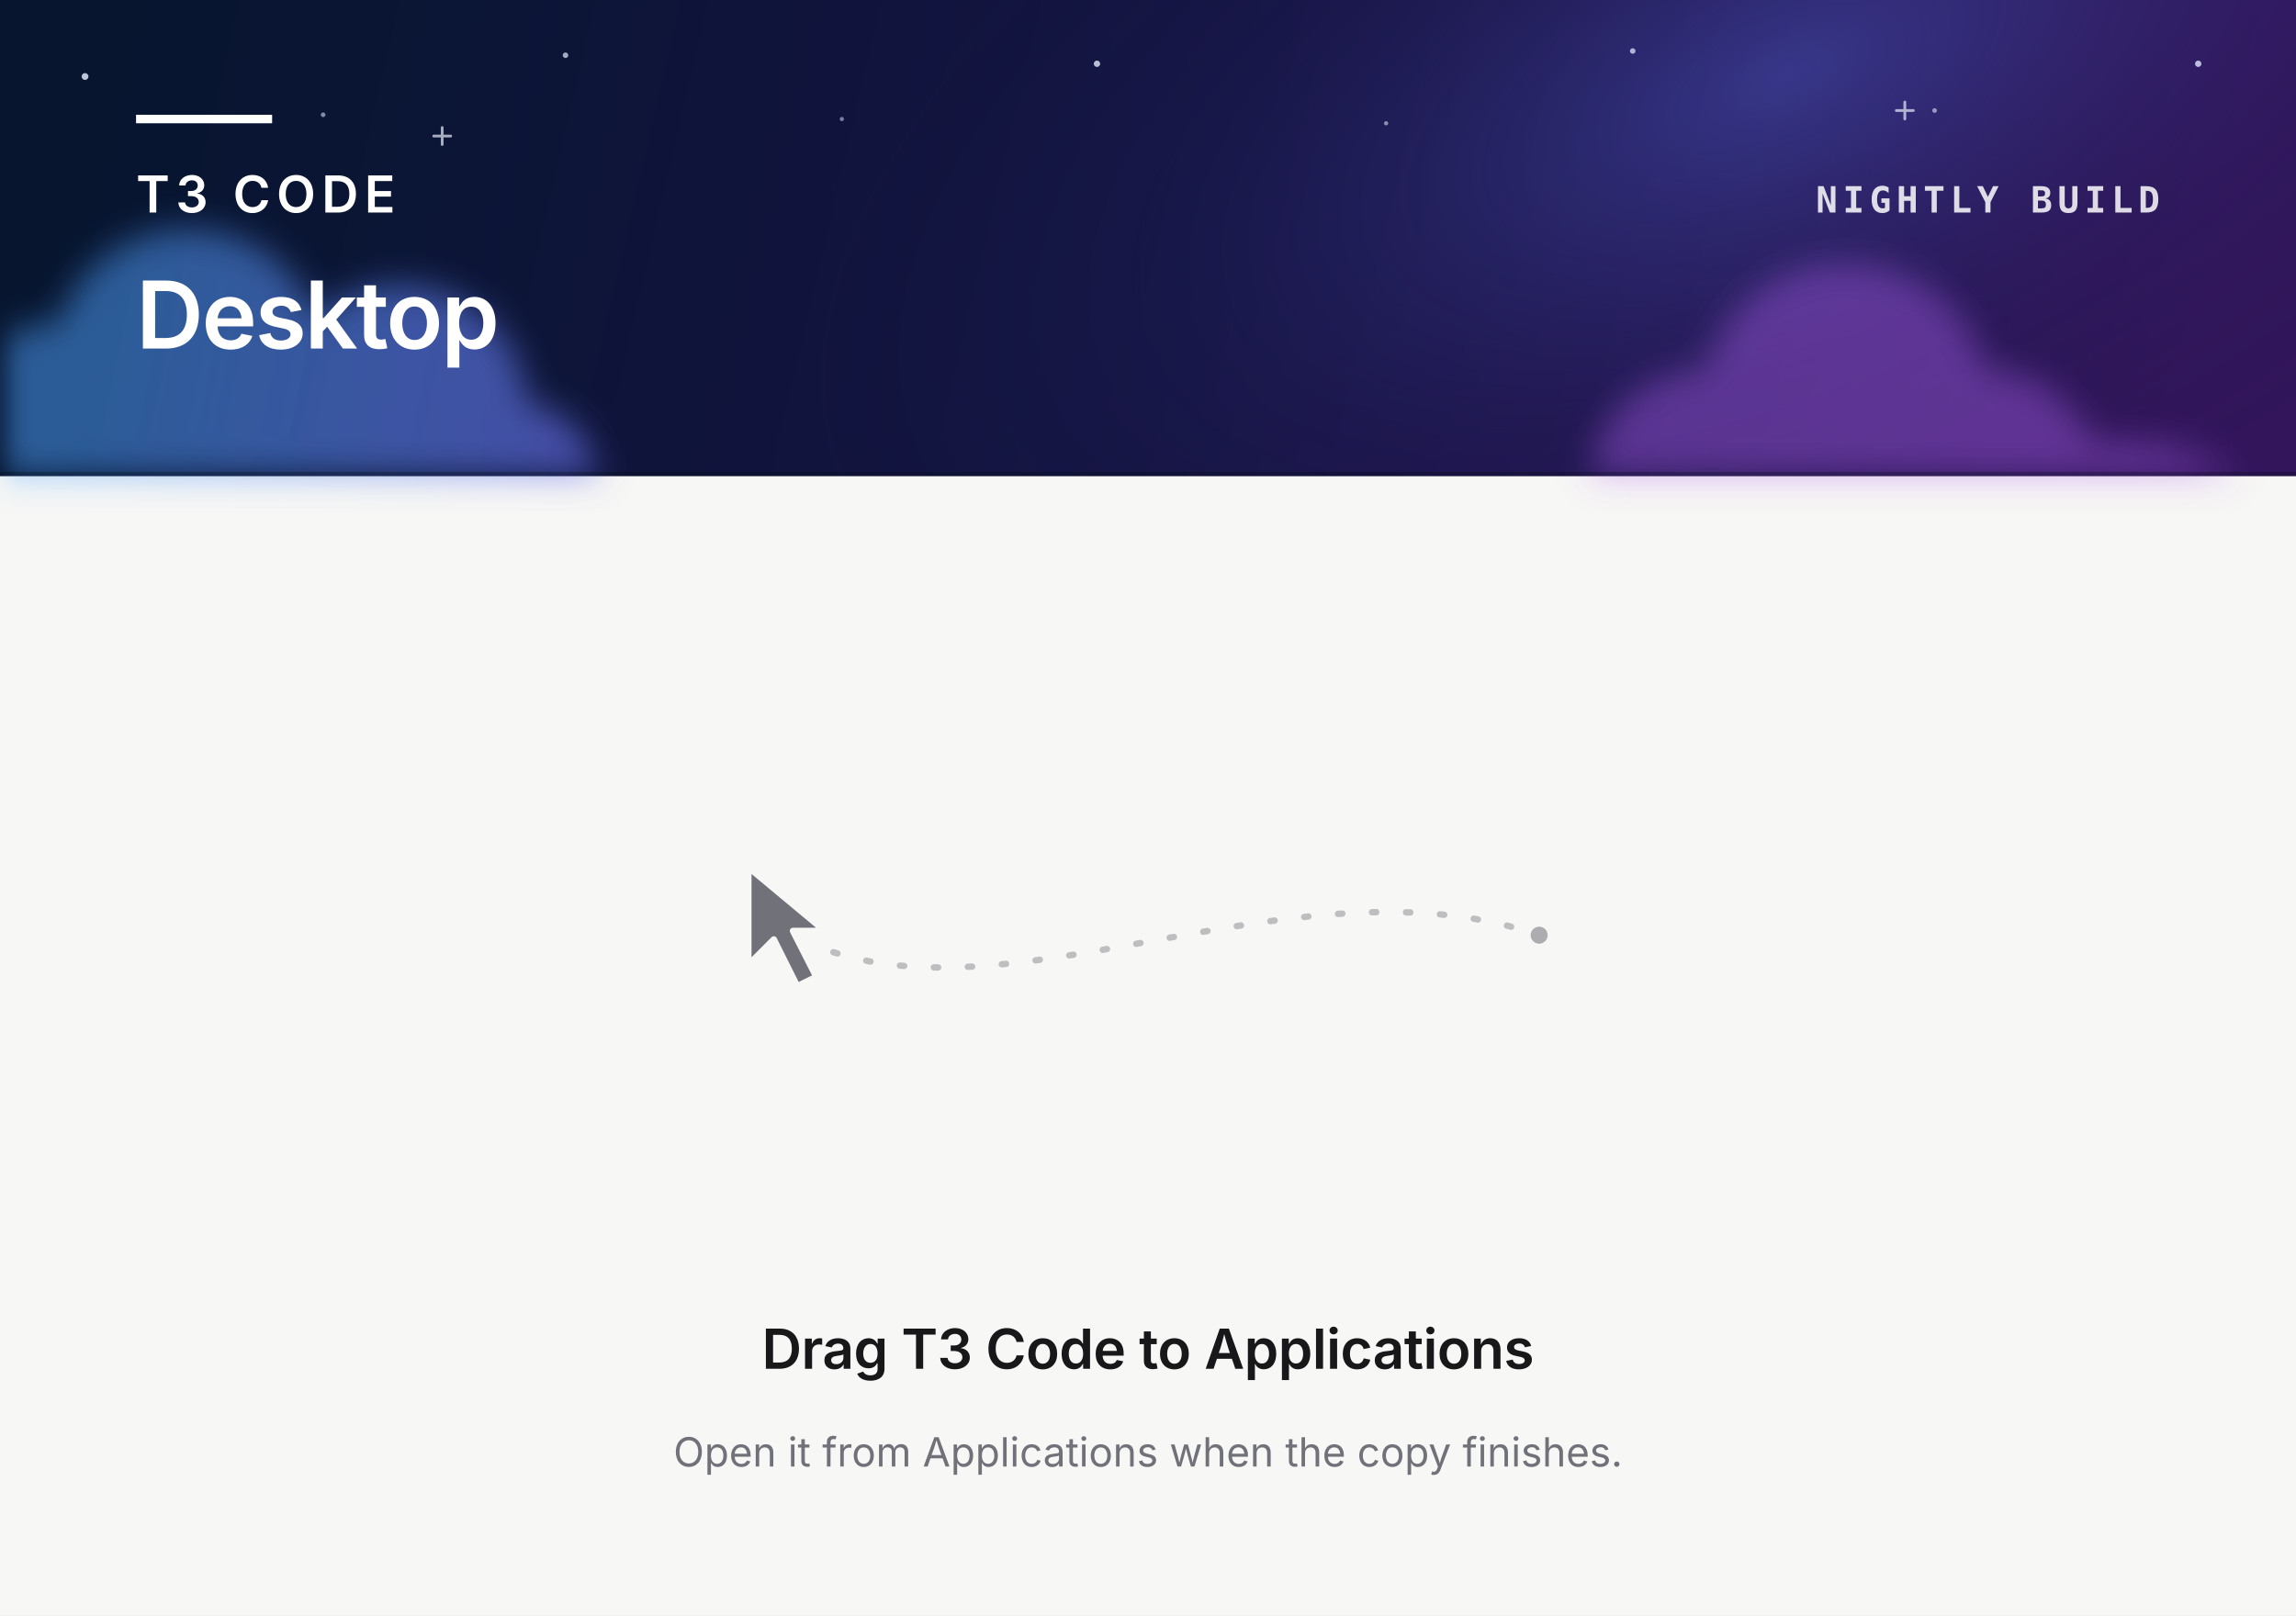
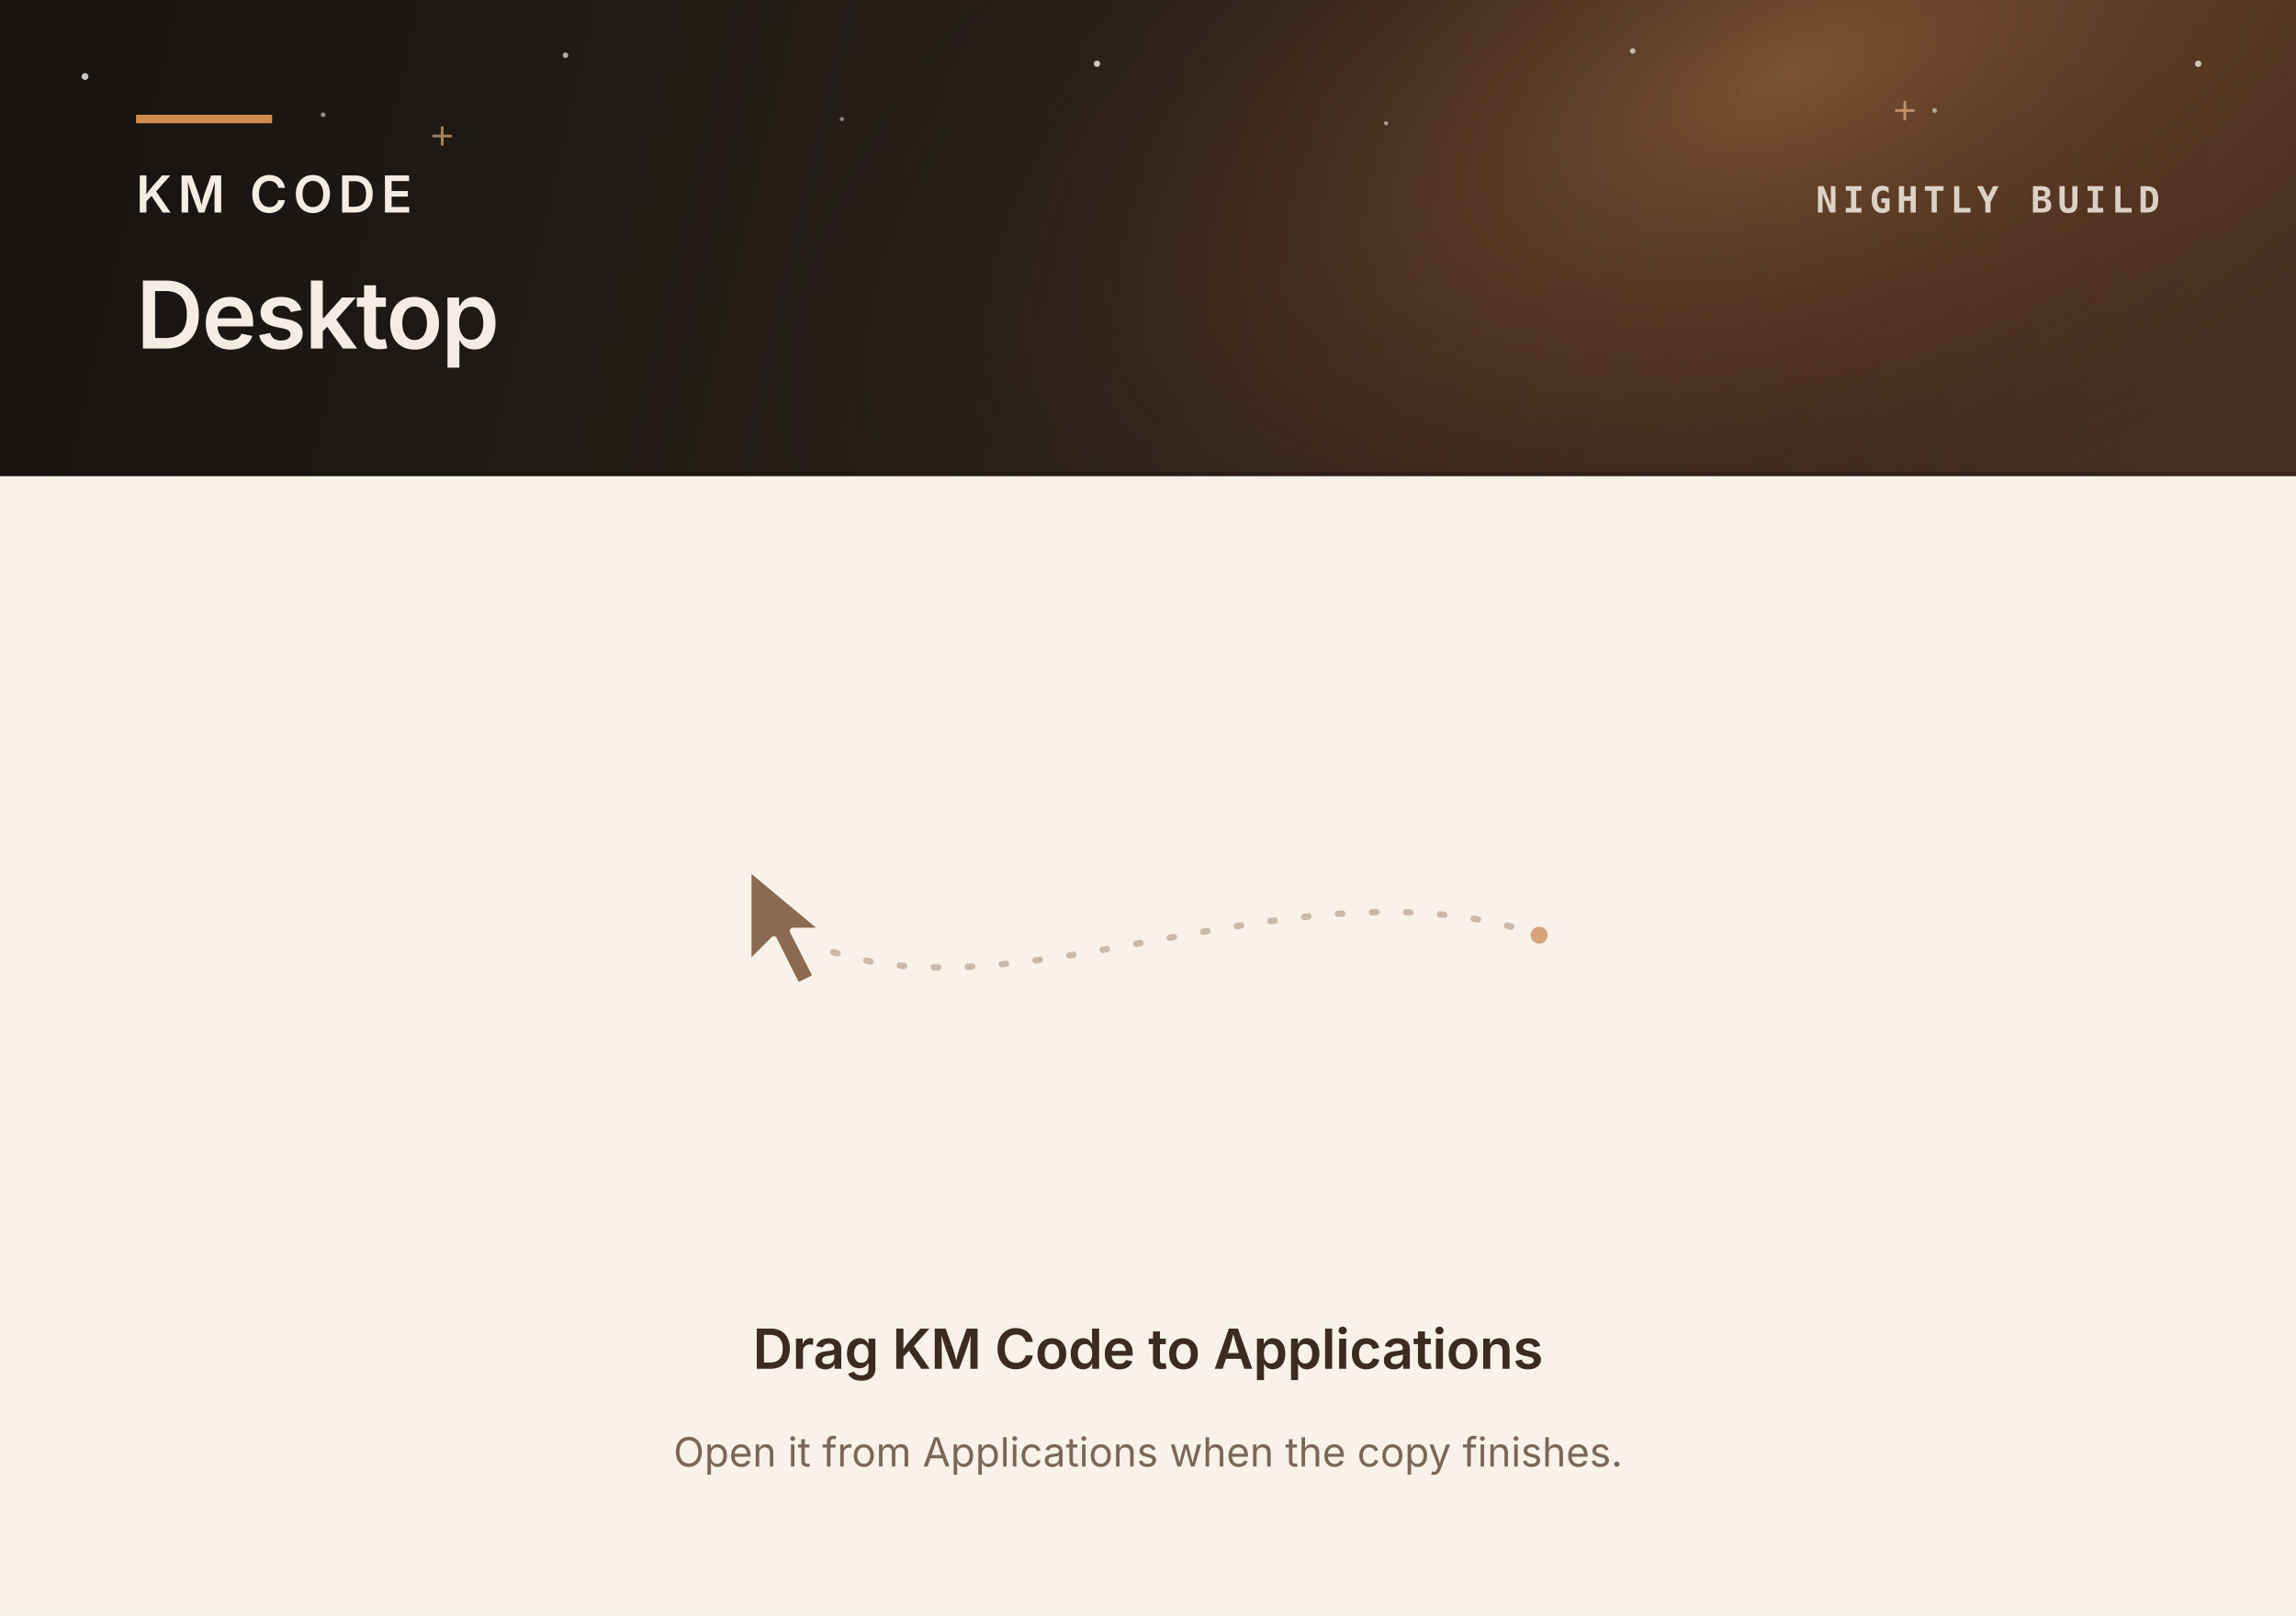
<svg xmlns="http://www.w3.org/2000/svg" width="1080" height="760" viewBox="0 0 540 380" fill="none">
  <defs>
    <linearGradient id="night-sky" x1="28" y1="0" x2="510" y2="112" gradientUnits="userSpaceOnUse">
-       <stop stop-color="#07152F" />
-       <stop offset="0.52" stop-color="#151443" />
-       <stop offset="1" stop-color="#32155B" />
+       <stop stop-color="#171411" />
+       <stop offset="0.52" stop-color="#2A211B" />
+       <stop offset="1" stop-color="#473022" />
    </linearGradient>
    <radialGradient id="night-glow" cx="0" cy="0" r="1" gradientUnits="userSpaceOnUse" gradientTransform="translate(420 18) rotate(157) scale(260 126)">
-       <stop stop-color="#5165D8" stop-opacity="0.42" />
-       <stop offset="0.55" stop-color="#283075" stop-opacity="0.15" />
-       <stop offset="1" stop-color="#111635" stop-opacity="0" />
+       <stop stop-color="#D28B4F" stop-opacity="0.42" />
+       <stop offset="0.55" stop-color="#8A4A24" stop-opacity="0.18" />
+       <stop offset="1" stop-color="#171411" stop-opacity="0" />
    </radialGradient>
-     <linearGradient id="night-cloud" x1="18" y1="62" x2="260" y2="112" gradientUnits="userSpaceOnUse">
-       <stop stop-color="#4EA4FF" stop-opacity="0.5" />
-       <stop offset="0.52" stop-color="#696FEA" stop-opacity="0.62" />
-       <stop offset="1" stop-color="#A85BEA" stop-opacity="0.5" />
-     </linearGradient>
-     <filter id="night-soft" x="-24" y="35" width="588" height="101" filterUnits="userSpaceOnUse">
-       <feGaussianBlur stdDeviation="4" />
-     </filter>
  </defs>
-   <rect width="540" height="380" fill="#F7F7F5" />
+   <rect width="540" height="380" fill="#F8F2E9" />
  <rect width="540" height="112" fill="url(#night-sky)" />
  <rect width="540" height="112" fill="url(#night-glow)" />
-   <g fill="#E4EAFF">
+   <g fill="#F5EDE4">
    <circle cx="20" cy="18" r="0.8" opacity="0.82" />
    <circle cx="76" cy="27" r="0.55" opacity="0.55" />
    <circle cx="133" cy="13" r="0.65" opacity="0.7" />
    <circle cx="198" cy="28" r="0.5" opacity="0.5" />
    <circle cx="258" cy="15" r="0.75" opacity="0.8" />
    <circle cx="326" cy="29" r="0.5" opacity="0.55" />
    <circle cx="384" cy="12" r="0.65" opacity="0.72" />
    <circle cx="455" cy="26" r="0.55" opacity="0.58" />
    <circle cx="517" cy="15" r="0.75" opacity="0.78" />
  </g>
-   <g stroke="#EEF2FF" stroke-linecap="round" stroke-width="0.65" opacity="0.68">
+   <g stroke="#E6B486" stroke-linecap="round" stroke-width="0.65" opacity="0.68">
    <path d="M104 30V34M102 32H106" />
    <path d="M448 24V28M446 26H450" />
  </g>
-   <g filter="url(#night-soft)">
-     <path d="M-12 112V101C-12 87 0 76 14 76C18 63 30 54 44 54C58 54 70 62 74 75C79 70 86 67 94 67C110 67 123 79 124 95C132 96 138 101 141 112H-12Z" fill="url(#night-cloud)" />
-     <path d="M374 112C375 98 387 87 401 87C405 72 418 62 434 62C450 62 463 72 467 87C478 87 488 94 492 104C506 103 518 106 526 112H374Z" fill="url(#night-cloud)" opacity="0.82" />
-   </g>
-   <path d="M0 111.5H540" stroke="#050A19" stroke-opacity="0.3" />
-   <path d="M32 28H64" stroke="#FFFFFF" stroke-width="2" />
-   <g font-family="-apple-system, BlinkMacSystemFont, sans-serif" fill="#FFFFFF">
-     <text x="32" y="50" font-size="12" font-weight="600" letter-spacing="1.4">T3 CODE</text>
+   <path d="M0 111.5H540" stroke="#120E0B" stroke-opacity="0.34" />
+   <path d="M32 28H64" stroke="#D28B4F" stroke-width="2" />
+   <g font-family="-apple-system, BlinkMacSystemFont, sans-serif" fill="#F5EDE4">
+     <text x="32" y="50" font-size="12" font-weight="600" letter-spacing="1.4">KM CODE</text>
    <text x="32" y="82" font-size="22" font-weight="600" letter-spacing="-0.45">Desktop</text>
    <text x="508" y="50" text-anchor="end" font-family="ui-monospace, SFMono-Regular, Menlo, monospace" font-size="8.5" font-weight="600" letter-spacing="1.2" opacity="0.84">NIGHTLY BUILD</text>
  </g>
-   <path d="M196 224C242 239 307 201 362 220" stroke="#71717A" stroke-width="1.5" stroke-linecap="round" stroke-dasharray="1 7" opacity="0.42" />
-   <circle cx="362" cy="220" r="2" fill="#71717A" opacity="0.55" />
-   <path d="M176 204V227L182 221L187.5 232L192 229.8L186.5 219H194L176 204Z" fill="#71717A" stroke="#F7F7F5" stroke-width="1.5" stroke-linejoin="round" />
+   <path d="M196 224C242 239 307 201 362 220" stroke="#8A6A51" stroke-width="1.5" stroke-linecap="round" stroke-dasharray="1 7" opacity="0.42" />
+   <circle cx="362" cy="220" r="2" fill="#C9834A" opacity="0.7" />
+   <path d="M176 204V227L182 221L187.5 232L192 229.8L186.5 219H194L176 204Z" fill="#8A6A51" stroke="#F8F2E9" stroke-width="1.5" stroke-linejoin="round" />
  <g font-family="-apple-system, BlinkMacSystemFont, sans-serif" text-anchor="middle">
-     <text x="270" y="322" font-size="13" font-weight="600" letter-spacing="-0.1" fill="#18181B">Drag T3 Code to Applications</text>
-     <text x="270" y="345" font-size="9.5" fill="#71717A">Open it from Applications when the copy finishes.</text>
+     <text x="270" y="322" font-size="13" font-weight="600" letter-spacing="-0.1" fill="#3B2B21">Drag KM Code to Applications</text>
+     <text x="270" y="345" font-size="9.5" fill="#7A6758">Open it from Applications when the copy finishes.</text>
  </g>
</svg>
